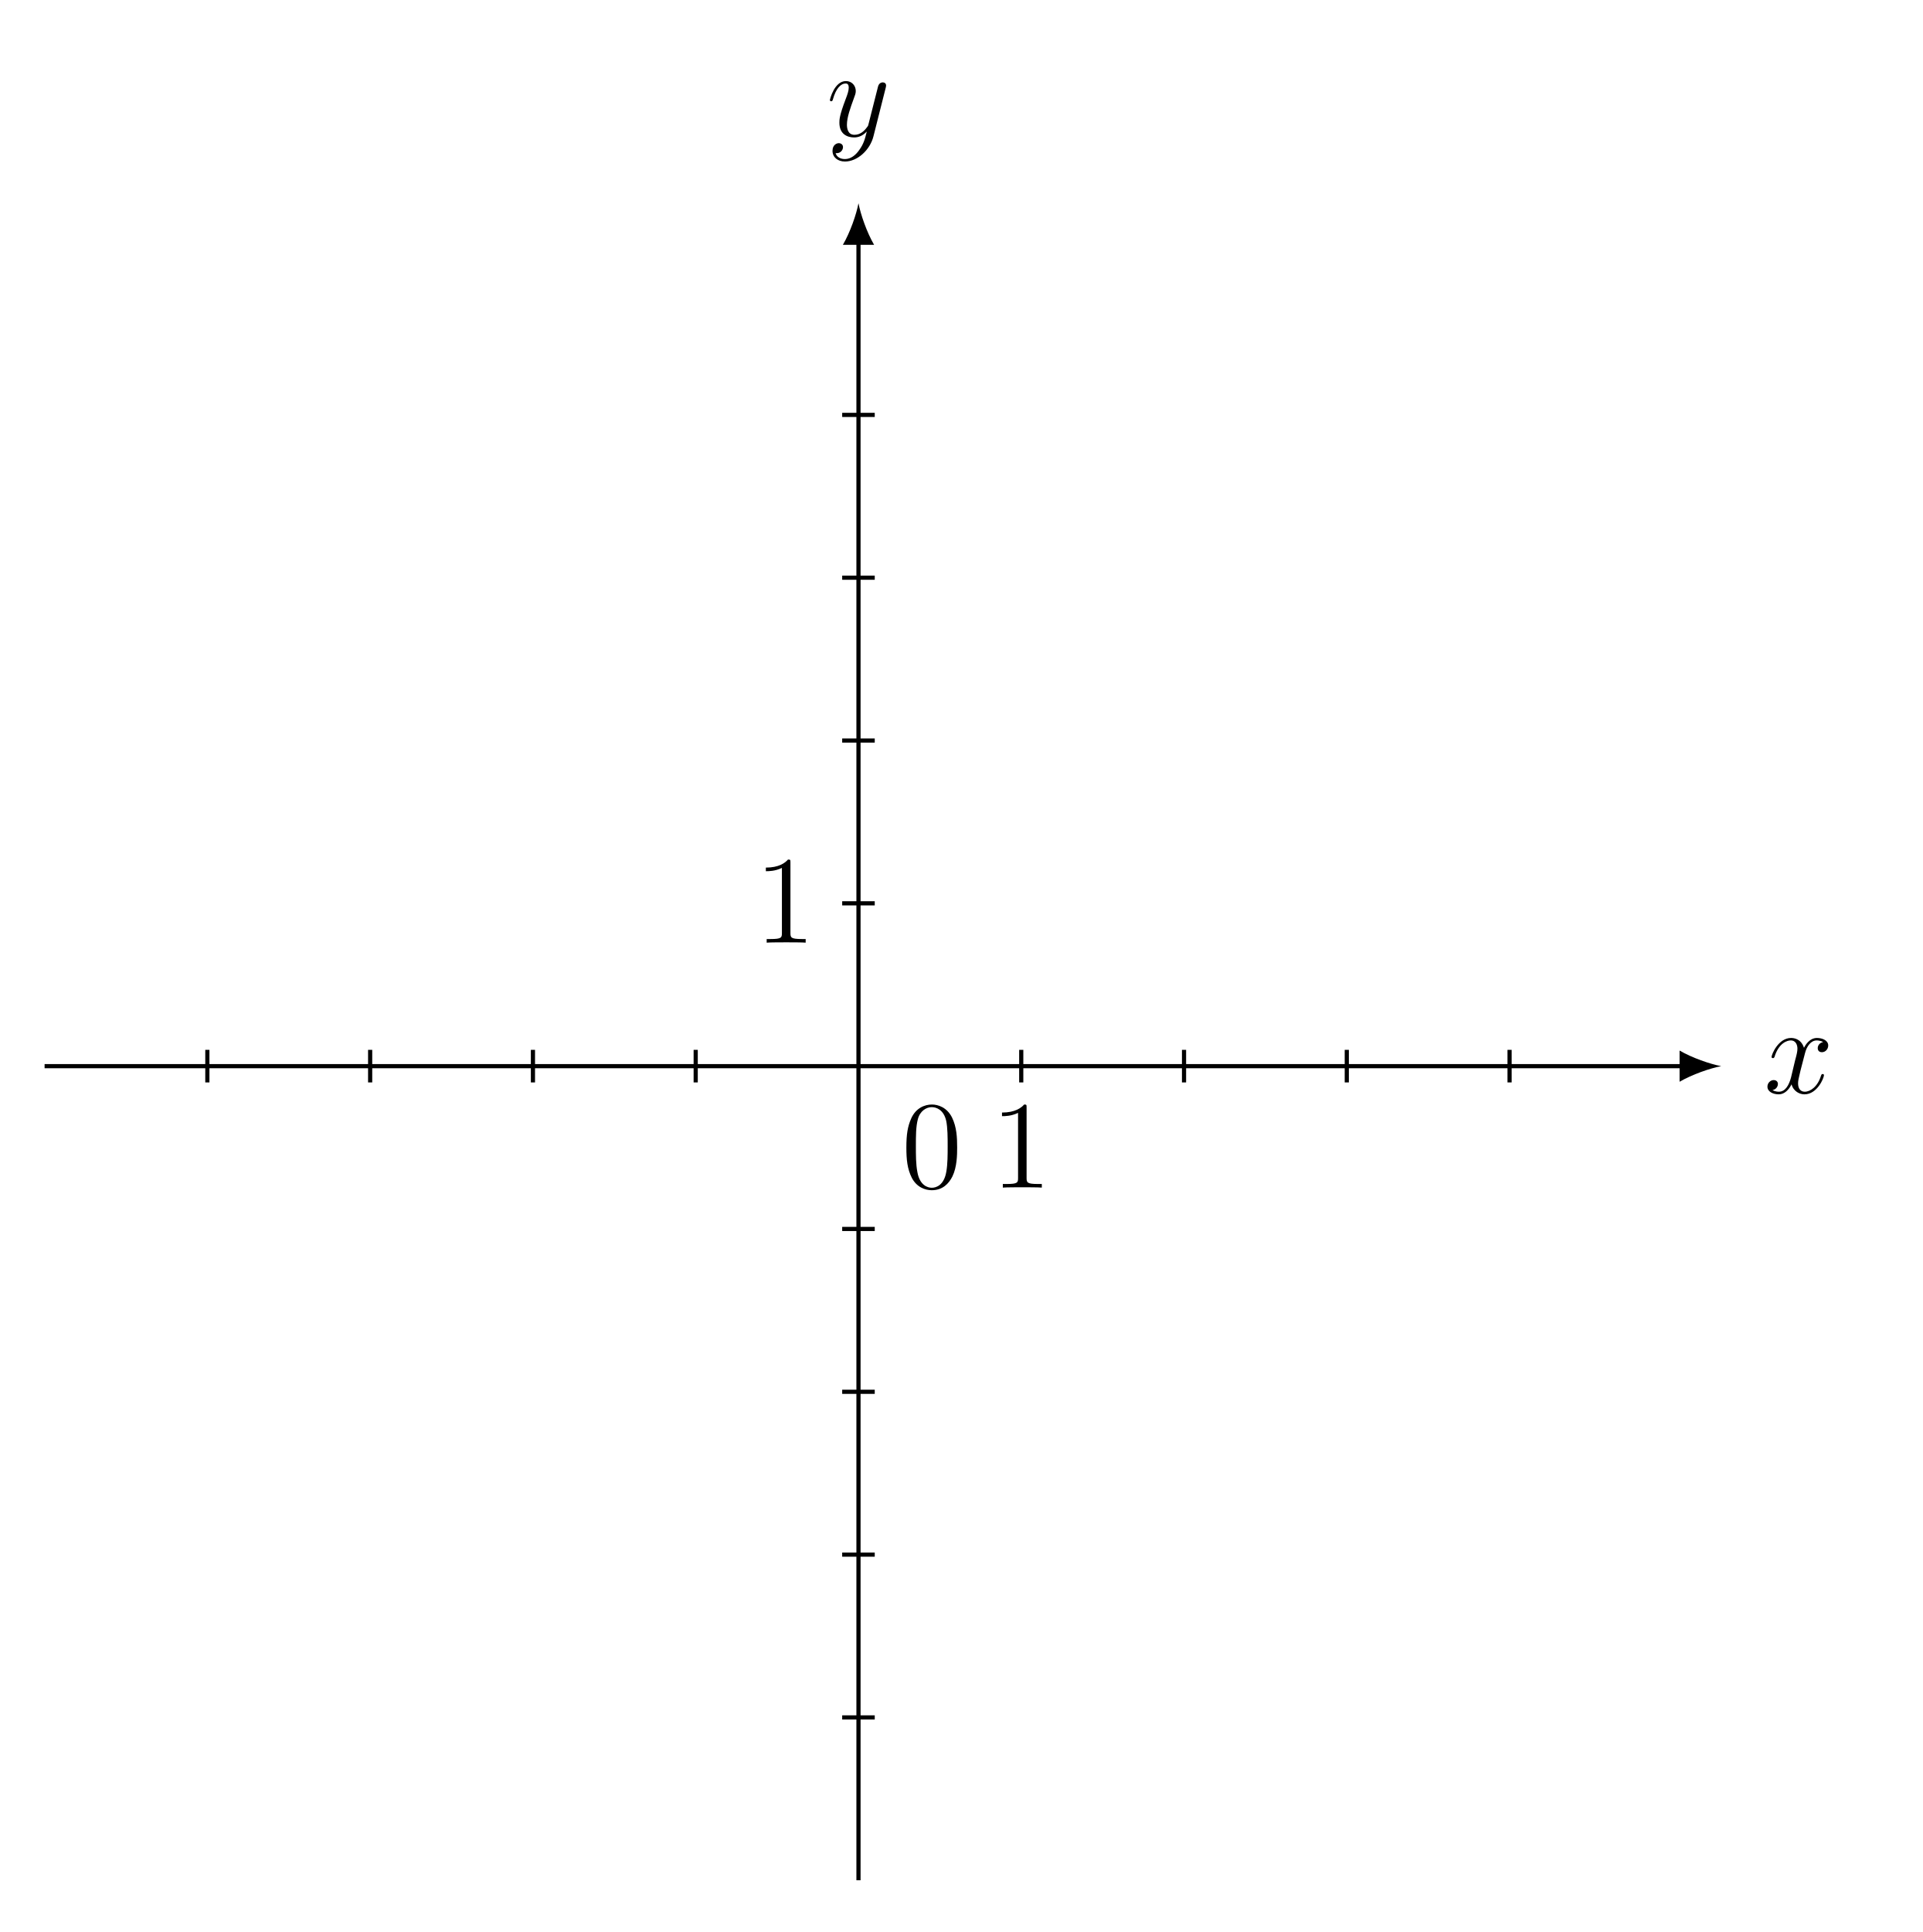
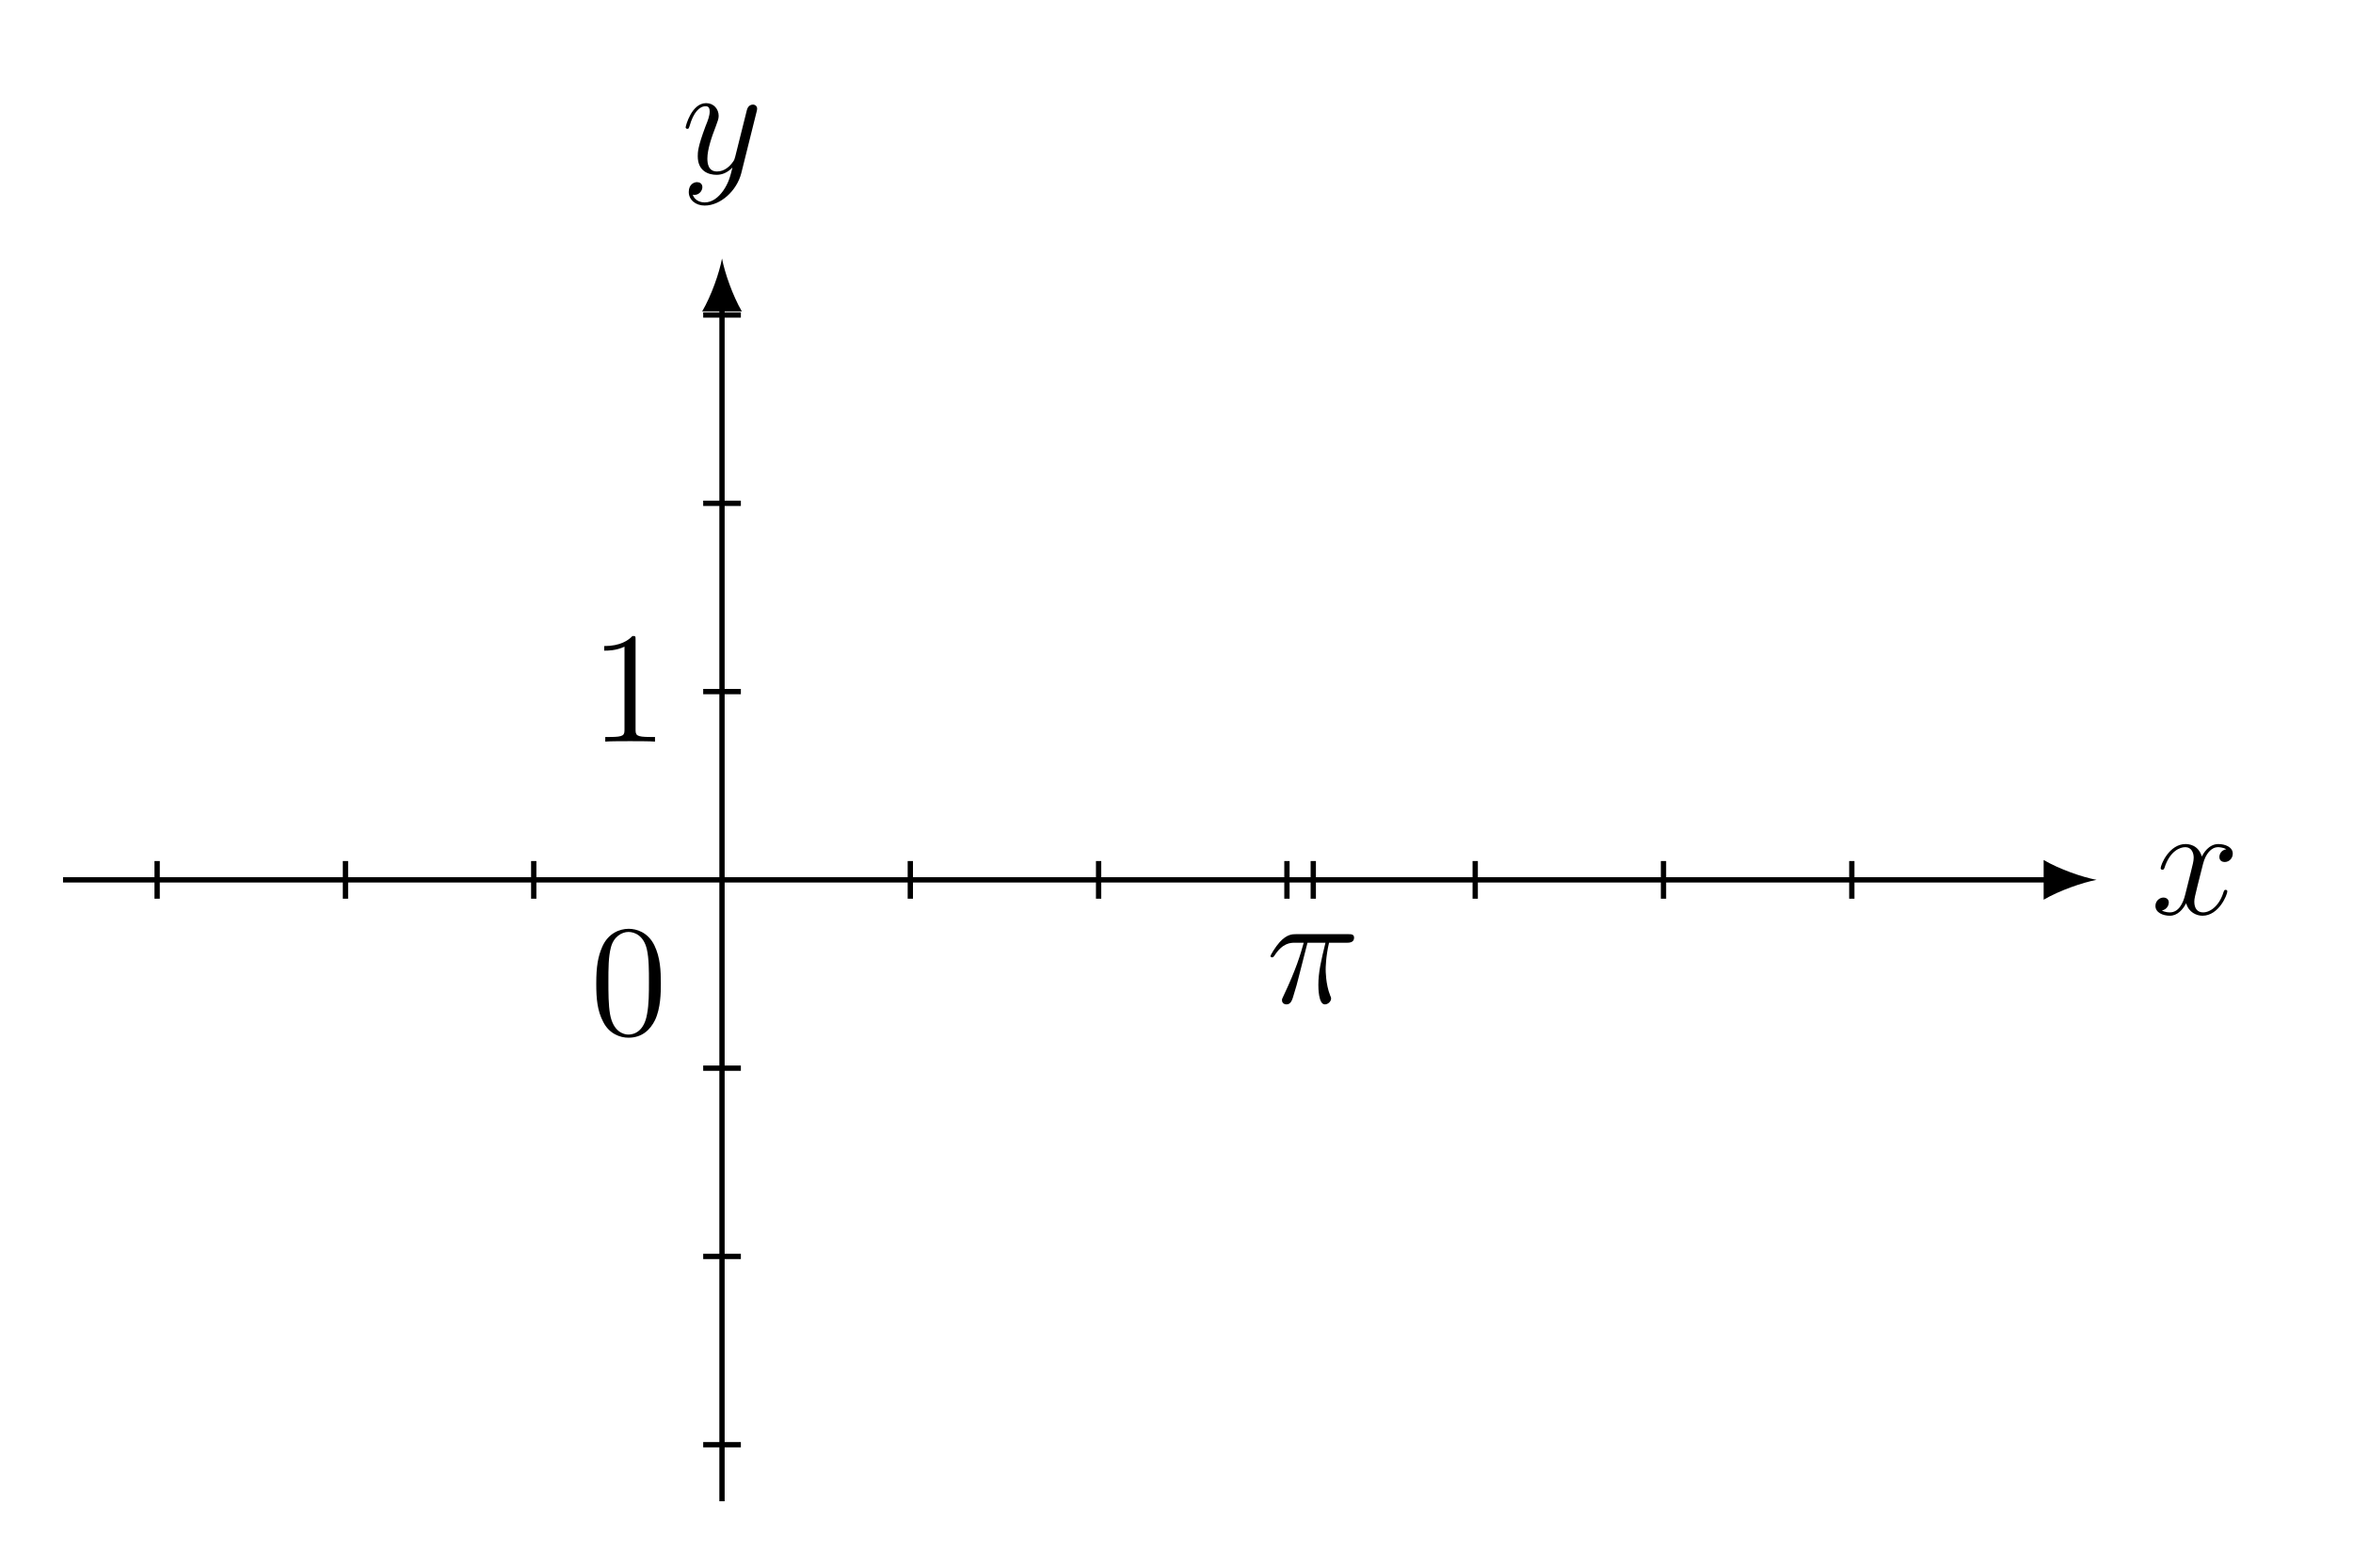
- <svg xmlns="http://www.w3.org/2000/svg" xmlns:xlink="http://www.w3.org/1999/xlink" width="183.407pt" height="184.227pt" viewBox="0 0 183.407 184.227" version="1.2">
+ <svg xmlns="http://www.w3.org/2000/svg" xmlns:xlink="http://www.w3.org/1999/xlink" width="175.895pt" height="117.187pt" viewBox="0 0 175.895 117.187" version="1.2">
  <defs>
    <g>
      <symbol overflow="visible" id="glyph0-0">
        <path style="stroke:none;" d="" />
      </symbol>
      <symbol overflow="visible" id="glyph0-1">
-         <path style="stroke:none;" d="M 5.719 -1.703 C 5.719 -1.766 5.672 -1.812 5.594 -1.812 C 5.484 -1.812 5.484 -1.75 5.438 -1.656 C 5.125 -0.609 4.422 -0.125 3.891 -0.125 C 3.484 -0.125 3.25 -0.422 3.25 -0.922 C 3.25 -1.172 3.297 -1.375 3.484 -2.156 L 3.906 -3.781 C 4.078 -4.484 4.484 -5.016 5.031 -5.016 C 5.031 -5.016 5.391 -5.016 5.641 -4.859 C 5.266 -4.781 5.125 -4.5 5.125 -4.281 C 5.125 -3.984 5.344 -3.891 5.516 -3.891 C 5.875 -3.891 6.125 -4.203 6.125 -4.531 C 6.125 -5.031 5.547 -5.25 5.047 -5.25 C 4.328 -5.25 3.922 -4.531 3.812 -4.312 C 3.531 -5.203 2.797 -5.25 2.578 -5.25 C 1.375 -5.25 0.719 -3.688 0.719 -3.422 C 0.719 -3.375 0.781 -3.328 0.859 -3.328 C 0.953 -3.328 0.969 -3.391 1 -3.438 C 1.406 -4.766 2.203 -5.016 2.547 -5.016 C 3.078 -5.016 3.188 -4.516 3.188 -4.234 C 3.188 -3.969 3.125 -3.688 2.969 -3.125 L 2.578 -1.484 C 2.391 -0.781 2.047 -0.125 1.422 -0.125 C 1.359 -0.125 1.062 -0.125 0.812 -0.281 C 1.234 -0.359 1.328 -0.719 1.328 -0.859 C 1.328 -1.094 1.156 -1.234 0.922 -1.234 C 0.641 -1.234 0.328 -0.984 0.328 -0.609 C 0.328 -0.109 0.891 0.125 1.406 0.125 C 1.969 0.125 2.375 -0.328 2.625 -0.828 C 2.828 -0.125 3.422 0.125 3.859 0.125 C 5.078 0.125 5.719 -1.438 5.719 -1.703 Z M 5.719 -1.703 " />
+         <path style="stroke:none;" d="M 5.703 -1.703 C 5.703 -1.75 5.656 -1.812 5.578 -1.812 C 5.469 -1.812 5.469 -1.75 5.422 -1.656 C 5.109 -0.609 4.422 -0.125 3.891 -0.125 C 3.469 -0.125 3.234 -0.422 3.234 -0.922 C 3.234 -1.172 3.297 -1.359 3.484 -2.156 L 3.891 -3.766 C 4.078 -4.484 4.484 -5 5.016 -5 C 5.016 -5 5.375 -5 5.625 -4.844 C 5.25 -4.781 5.109 -4.484 5.109 -4.266 C 5.109 -3.984 5.328 -3.891 5.5 -3.891 C 5.859 -3.891 6.109 -4.188 6.109 -4.516 C 6.109 -5.016 5.531 -5.234 5.031 -5.234 C 4.312 -5.234 3.906 -4.531 3.797 -4.297 C 3.531 -5.188 2.797 -5.234 2.578 -5.234 C 1.359 -5.234 0.719 -3.688 0.719 -3.422 C 0.719 -3.375 0.766 -3.312 0.859 -3.312 C 0.953 -3.312 0.969 -3.391 1 -3.438 C 1.406 -4.75 2.203 -5 2.547 -5 C 3.078 -5 3.188 -4.5 3.188 -4.219 C 3.188 -3.953 3.109 -3.688 2.969 -3.109 L 2.562 -1.484 C 2.391 -0.766 2.047 -0.125 1.406 -0.125 C 1.359 -0.125 1.062 -0.125 0.812 -0.266 C 1.234 -0.359 1.328 -0.719 1.328 -0.859 C 1.328 -1.094 1.156 -1.234 0.922 -1.234 C 0.641 -1.234 0.328 -0.984 0.328 -0.609 C 0.328 -0.109 0.891 0.125 1.406 0.125 C 1.969 0.125 2.375 -0.328 2.625 -0.812 C 2.812 -0.125 3.406 0.125 3.844 0.125 C 5.062 0.125 5.703 -1.438 5.703 -1.703 Z M 5.703 -1.703 " />
      </symbol>
      <symbol overflow="visible" id="glyph0-2">
-         <path style="stroke:none;" d="M 5.656 -4.625 C 5.672 -4.688 5.688 -4.766 5.688 -4.828 C 5.688 -5.016 5.547 -5.125 5.375 -5.125 C 5.266 -5.125 5.016 -5.078 4.922 -4.734 L 4.031 -1.219 C 3.984 -1.016 3.984 -0.984 3.875 -0.859 C 3.641 -0.531 3.25 -0.125 2.672 -0.125 C 2.016 -0.125 1.953 -0.781 1.953 -1.094 C 1.953 -1.781 2.281 -2.688 2.594 -3.547 C 2.719 -3.891 2.797 -4.062 2.797 -4.297 C 2.797 -4.797 2.438 -5.25 1.859 -5.25 C 0.766 -5.25 0.328 -3.531 0.328 -3.422 C 0.328 -3.375 0.375 -3.328 0.453 -3.328 C 0.562 -3.328 0.578 -3.375 0.625 -3.531 C 0.906 -4.531 1.359 -5.016 1.828 -5.016 C 1.922 -5.016 2.125 -5.016 2.125 -4.625 C 2.125 -4.312 2 -3.969 1.828 -3.516 C 1.234 -1.953 1.234 -1.562 1.234 -1.281 C 1.234 -0.141 2.047 0.125 2.641 0.125 C 2.984 0.125 3.422 0.016 3.828 -0.422 L 3.844 -0.422 C 3.672 0.281 3.547 0.75 3.125 1.328 C 2.812 1.781 2.344 2.188 1.766 2.188 C 1.625 2.188 1.047 2.172 0.875 1.625 C 0.906 1.625 0.984 1.625 0.984 1.625 C 1.344 1.625 1.578 1.328 1.578 1.047 C 1.578 0.781 1.359 0.672 1.172 0.672 C 0.984 0.672 0.578 0.828 0.578 1.406 C 0.578 2.016 1.078 2.422 1.766 2.422 C 2.953 2.422 4.156 1.328 4.484 0.016 Z M 5.656 -4.625 " />
+         <path style="stroke:none;" d="M 5.641 -4.625 C 5.656 -4.672 5.672 -4.75 5.672 -4.828 C 5.672 -5 5.531 -5.125 5.359 -5.125 C 5.25 -5.125 5 -5.078 4.906 -4.719 L 4.031 -1.219 C 3.969 -1.016 3.969 -0.984 3.875 -0.859 C 3.641 -0.516 3.234 -0.125 2.672 -0.125 C 2 -0.125 1.953 -0.766 1.953 -1.094 C 1.953 -1.766 2.266 -2.688 2.594 -3.531 C 2.719 -3.891 2.797 -4.047 2.797 -4.281 C 2.797 -4.781 2.438 -5.234 1.859 -5.234 C 0.766 -5.234 0.328 -3.516 0.328 -3.422 C 0.328 -3.375 0.375 -3.312 0.453 -3.312 C 0.562 -3.312 0.562 -3.359 0.625 -3.531 C 0.906 -4.531 1.359 -5 1.812 -5 C 1.922 -5 2.125 -5 2.125 -4.609 C 2.125 -4.297 2 -3.953 1.812 -3.5 C 1.234 -1.953 1.234 -1.562 1.234 -1.266 C 1.234 -0.141 2.047 0.125 2.641 0.125 C 2.984 0.125 3.406 0.016 3.828 -0.422 C 3.656 0.281 3.531 0.75 3.125 1.328 C 2.797 1.781 2.344 2.188 1.75 2.188 C 1.609 2.188 1.047 2.156 0.859 1.609 C 0.906 1.625 0.984 1.625 0.984 1.625 C 1.344 1.625 1.578 1.312 1.578 1.047 C 1.578 0.766 1.359 0.672 1.172 0.672 C 0.984 0.672 0.562 0.812 0.562 1.406 C 0.562 2 1.078 2.422 1.75 2.422 C 2.938 2.422 4.141 1.328 4.484 0.016 Z M 5.641 -4.625 " />
+       </symbol>
+       <symbol overflow="visible" id="glyph0-3">
+         <path style="stroke:none;" d="M 6.562 -4.859 C 6.562 -5.125 6.344 -5.125 6.125 -5.125 L 2.219 -5.125 C 1.953 -5.125 1.547 -5.125 1 -4.531 C 0.688 -4.188 0.312 -3.562 0.312 -3.484 C 0.312 -3.422 0.375 -3.391 0.438 -3.391 C 0.516 -3.391 0.531 -3.438 0.594 -3.5 C 1.219 -4.484 1.828 -4.484 2.125 -4.484 L 2.797 -4.484 C 2.547 -3.594 2.25 -2.547 1.266 -0.469 C 1.172 -0.281 1.172 -0.266 1.172 -0.188 C 1.172 0.062 1.391 0.125 1.5 0.125 C 1.844 0.125 1.938 -0.188 2.078 -0.688 C 2.266 -1.297 2.266 -1.312 2.391 -1.797 L 3.078 -4.484 L 4.422 -4.484 C 4.094 -3.141 3.891 -2.281 3.891 -1.328 C 3.891 -1.156 3.891 0.125 4.375 0.125 C 4.625 0.125 4.844 -0.109 4.844 -0.312 C 4.844 -0.375 4.844 -0.391 4.766 -0.562 C 4.438 -1.391 4.438 -2.406 4.438 -2.5 C 4.438 -2.562 4.438 -3.406 4.688 -4.484 L 6.016 -4.484 C 6.172 -4.484 6.562 -4.484 6.562 -4.859 Z M 6.562 -4.859 " />
      </symbol>
      <symbol overflow="visible" id="glyph1-0">
        <path style="stroke:none;" d="" />
      </symbol>
      <symbol overflow="visible" id="glyph1-1">
-         <path style="stroke:none;" d="M 5.328 -3.812 C 5.328 -4.797 5.281 -5.766 4.844 -6.672 C 4.359 -7.656 3.5 -7.922 2.922 -7.922 C 2.219 -7.922 1.375 -7.578 0.938 -6.578 C 0.609 -5.828 0.484 -5.094 0.484 -3.812 C 0.484 -2.656 0.578 -1.781 1 -0.938 C 1.469 -0.031 2.281 0.25 2.906 0.25 C 3.938 0.25 4.531 -0.375 4.875 -1.062 C 5.312 -1.953 5.328 -3.125 5.328 -3.812 Z M 4.422 -3.953 C 4.422 -3.156 4.422 -2.25 4.297 -1.531 C 4.078 -0.219 3.328 0.016 2.906 0.016 C 2.531 0.016 1.75 -0.203 1.531 -1.5 C 1.391 -2.219 1.391 -3.125 1.391 -3.953 C 1.391 -4.922 1.391 -5.812 1.578 -6.516 C 1.781 -7.312 2.391 -7.672 2.906 -7.672 C 3.359 -7.672 4.047 -7.406 4.281 -6.375 C 4.422 -5.703 4.422 -4.766 4.422 -3.953 Z M 4.422 -3.953 " />
+         <path style="stroke:none;" d="M 5.312 -3.797 C 5.312 -4.781 5.266 -5.75 4.828 -6.656 C 4.344 -7.641 3.484 -7.891 2.906 -7.891 C 2.219 -7.891 1.375 -7.547 0.938 -6.562 C 0.609 -5.812 0.484 -5.078 0.484 -3.797 C 0.484 -2.641 0.562 -1.781 1 -0.938 C 1.453 -0.031 2.281 0.25 2.891 0.25 C 3.938 0.25 4.531 -0.375 4.875 -1.062 C 5.297 -1.953 5.312 -3.109 5.312 -3.797 Z M 4.422 -3.938 C 4.422 -3.141 4.422 -2.25 4.281 -1.516 C 4.062 -0.219 3.312 0.016 2.891 0.016 C 2.516 0.016 1.75 -0.203 1.516 -1.5 C 1.391 -2.203 1.391 -3.109 1.391 -3.938 C 1.391 -4.922 1.391 -5.797 1.578 -6.5 C 1.781 -7.297 2.391 -7.656 2.891 -7.656 C 3.344 -7.656 4.031 -7.391 4.266 -6.359 C 4.422 -5.688 4.422 -4.75 4.422 -3.938 Z M 4.422 -3.938 " />
      </symbol>
      <symbol overflow="visible" id="glyph1-2">
-         <path style="stroke:none;" d="M 4.875 0 L 4.875 -0.344 L 4.516 -0.344 C 3.469 -0.344 3.422 -0.484 3.422 -0.922 L 3.422 -7.625 C 3.422 -7.906 3.422 -7.922 3.188 -7.922 C 2.906 -7.594 2.312 -7.156 1.078 -7.156 L 1.078 -6.812 C 1.359 -6.812 1.953 -6.812 2.609 -7.125 L 2.609 -0.922 C 2.609 -0.484 2.578 -0.344 1.531 -0.344 L 1.156 -0.344 L 1.156 0 C 1.469 -0.031 2.625 -0.031 3.031 -0.031 C 3.422 -0.031 4.562 -0.031 4.875 0 Z M 4.875 0 " />
+         <path style="stroke:none;" d="M 4.875 0 L 4.875 -0.344 L 4.5 -0.344 C 3.453 -0.344 3.422 -0.484 3.422 -0.922 L 3.422 -7.609 C 3.422 -7.891 3.422 -7.891 3.188 -7.891 C 2.891 -7.578 2.297 -7.141 1.078 -7.141 L 1.078 -6.797 C 1.359 -6.797 1.953 -6.797 2.594 -7.094 L 2.594 -0.922 C 2.594 -0.484 2.562 -0.344 1.516 -0.344 L 1.156 -0.344 L 1.156 0 C 1.469 -0.031 2.625 -0.031 3.016 -0.031 C 3.406 -0.031 4.547 -0.031 4.875 0 Z M 4.875 0 " />
      </symbol>
    </g>
  </defs>
  <g id="surface1">
-     <path style="fill:none;stroke-width:0.399;stroke-linecap:butt;stroke-linejoin:miter;stroke:rgb(0%,0%,0%);stroke-opacity:1;stroke-miterlimit:10;" d="M -77.954 -0.001 L 79.046 -0.001 " transform="matrix(0.995822,0,0,-0.995822,81.88171,101.6634)" />
-     <path style=" stroke:none;fill-rule:nonzero;fill:rgb(0%,0%,0%);fill-opacity:1;" d="M 164.168 101.664 C 163.109 101.465 161.391 100.871 160.199 100.176 L 160.199 103.152 C 161.391 102.457 163.109 101.863 164.168 101.664 " />
+     <path style="fill:none;stroke-width:0.399;stroke-linecap:butt;stroke-linejoin:miter;stroke:rgb(0%,0%,0%);stroke-opacity:1;stroke-miterlimit:10;" d="M -49.605 0.001 L 99.878 0.001 " transform="matrix(0.99311,0,0,-0.99311,53.97419,65.77468)" />
+     <path style=" stroke:none;fill-rule:nonzero;fill:rgb(0%,0%,0%);fill-opacity:1;" d="M 156.727 65.773 C 155.672 65.578 153.957 64.984 152.77 64.289 L 152.77 67.258 C 153.957 66.566 155.672 65.973 156.727 65.773 " />
    <g style="fill:rgb(0%,0%,0%);fill-opacity:1;">
-       <use xlink:href="#glyph0-1" x="168.251" y="104.226" />
+       <use xlink:href="#glyph0-1" x="160.798" y="68.331" />
    </g>
-     <path style="fill:none;stroke-width:0.399;stroke-linecap:butt;stroke-linejoin:miter;stroke:rgb(0%,0%,0%);stroke-opacity:1;stroke-miterlimit:10;" d="M 0.001 -77.955 L 0.001 79.044 " transform="matrix(0.995822,0,0,-0.995822,81.88171,101.6634)" />
-     <path style=" stroke:none;fill-rule:nonzero;fill:rgb(0%,0%,0%);fill-opacity:1;" d="M 81.883 19.379 C 81.684 20.434 81.09 22.156 80.395 23.344 L 83.371 23.344 C 82.676 22.156 82.082 20.434 81.883 19.379 " />
+     <path style="fill:none;stroke-width:0.399;stroke-linecap:butt;stroke-linejoin:miter;stroke:rgb(0%,0%,0%);stroke-opacity:1;stroke-miterlimit:10;" d="M -0.002 -46.774 L -0.002 43.186 " transform="matrix(0.99311,0,0,-0.99311,53.97419,65.77468)" />
+     <path style=" stroke:none;fill-rule:nonzero;fill:rgb(0%,0%,0%);fill-opacity:1;" d="M 53.973 19.324 C 53.777 20.379 53.184 22.094 52.488 23.281 L 55.457 23.281 C 54.766 22.094 54.172 20.379 53.973 19.324 " />
    <g style="fill:rgb(0%,0%,0%);fill-opacity:1;">
-       <use xlink:href="#glyph0-2" x="78.827" y="12.98" />
+       <use xlink:href="#glyph0-2" x="50.926" y="12.944" />
    </g>
-     <path style="fill:none;stroke-width:0.399;stroke-linecap:butt;stroke-linejoin:miter;stroke:rgb(0%,0%,0%);stroke-opacity:1;stroke-miterlimit:10;" d="M -62.365 -1.558 L -62.365 1.561 " transform="matrix(0.995822,0,0,-0.995822,81.88171,101.6634)" />
-     <path style="fill:none;stroke-width:0.399;stroke-linecap:butt;stroke-linejoin:miter;stroke:rgb(0%,0%,0%);stroke-opacity:1;stroke-miterlimit:10;" d="M -46.772 -1.558 L -46.772 1.561 " transform="matrix(0.995822,0,0,-0.995822,81.88171,101.6634)" />
-     <path style="fill:none;stroke-width:0.399;stroke-linecap:butt;stroke-linejoin:miter;stroke:rgb(0%,0%,0%);stroke-opacity:1;stroke-miterlimit:10;" d="M -31.18 -1.558 L -31.18 1.561 " transform="matrix(0.995822,0,0,-0.995822,81.88171,101.6634)" />
-     <path style="fill:none;stroke-width:0.399;stroke-linecap:butt;stroke-linejoin:miter;stroke:rgb(0%,0%,0%);stroke-opacity:1;stroke-miterlimit:10;" d="M -15.591 -1.558 L -15.591 1.561 " transform="matrix(0.995822,0,0,-0.995822,81.88171,101.6634)" />
-     <path style="fill:none;stroke-width:0.399;stroke-linecap:butt;stroke-linejoin:miter;stroke:rgb(0%,0%,0%);stroke-opacity:1;stroke-miterlimit:10;" d="M 15.59 -1.558 L 15.59 1.561 " transform="matrix(0.995822,0,0,-0.995822,81.88171,101.6634)" />
-     <path style="fill:none;stroke-width:0.399;stroke-linecap:butt;stroke-linejoin:miter;stroke:rgb(0%,0%,0%);stroke-opacity:1;stroke-miterlimit:10;" d="M 31.182 -1.558 L 31.182 1.561 " transform="matrix(0.995822,0,0,-0.995822,81.88171,101.6634)" />
-     <path style="fill:none;stroke-width:0.399;stroke-linecap:butt;stroke-linejoin:miter;stroke:rgb(0%,0%,0%);stroke-opacity:1;stroke-miterlimit:10;" d="M 46.771 -1.558 L 46.771 1.561 " transform="matrix(0.995822,0,0,-0.995822,81.88171,101.6634)" />
-     <path style="fill:none;stroke-width:0.399;stroke-linecap:butt;stroke-linejoin:miter;stroke:rgb(0%,0%,0%);stroke-opacity:1;stroke-miterlimit:10;" d="M 62.363 -1.558 L 62.363 1.561 " transform="matrix(0.995822,0,0,-0.995822,81.88171,101.6634)" />
-     <path style="fill:none;stroke-width:0.399;stroke-linecap:butt;stroke-linejoin:miter;stroke:rgb(0%,0%,0%);stroke-opacity:1;stroke-miterlimit:10;" d="M -1.56 -62.363 L 1.558 -62.363 " transform="matrix(0.995822,0,0,-0.995822,81.88171,101.6634)" />
-     <path style="fill:none;stroke-width:0.399;stroke-linecap:butt;stroke-linejoin:miter;stroke:rgb(0%,0%,0%);stroke-opacity:1;stroke-miterlimit:10;" d="M -1.56 -46.774 L 1.558 -46.774 " transform="matrix(0.995822,0,0,-0.995822,81.88171,101.6634)" />
-     <path style="fill:none;stroke-width:0.399;stroke-linecap:butt;stroke-linejoin:miter;stroke:rgb(0%,0%,0%);stroke-opacity:1;stroke-miterlimit:10;" d="M -1.56 -31.182 L 1.558 -31.182 " transform="matrix(0.995822,0,0,-0.995822,81.88171,101.6634)" />
-     <path style="fill:none;stroke-width:0.399;stroke-linecap:butt;stroke-linejoin:miter;stroke:rgb(0%,0%,0%);stroke-opacity:1;stroke-miterlimit:10;" d="M -1.56 -15.589 L 1.558 -15.589 " transform="matrix(0.995822,0,0,-0.995822,81.88171,101.6634)" />
-     <path style="fill:none;stroke-width:0.399;stroke-linecap:butt;stroke-linejoin:miter;stroke:rgb(0%,0%,0%);stroke-opacity:1;stroke-miterlimit:10;" d="M -1.56 15.592 L 1.558 15.592 " transform="matrix(0.995822,0,0,-0.995822,81.88171,101.6634)" />
-     <path style="fill:none;stroke-width:0.399;stroke-linecap:butt;stroke-linejoin:miter;stroke:rgb(0%,0%,0%);stroke-opacity:1;stroke-miterlimit:10;" d="M -1.56 31.18 L 1.558 31.18 " transform="matrix(0.995822,0,0,-0.995822,81.88171,101.6634)" />
-     <path style="fill:none;stroke-width:0.399;stroke-linecap:butt;stroke-linejoin:miter;stroke:rgb(0%,0%,0%);stroke-opacity:1;stroke-miterlimit:10;" d="M -1.56 46.773 L 1.558 46.773 " transform="matrix(0.995822,0,0,-0.995822,81.88171,101.6634)" />
-     <path style="fill:none;stroke-width:0.399;stroke-linecap:butt;stroke-linejoin:miter;stroke:rgb(0%,0%,0%);stroke-opacity:1;stroke-miterlimit:10;" d="M -1.56 62.361 L 1.558 62.361 " transform="matrix(0.995822,0,0,-0.995822,81.88171,101.6634)" />
+     <path style="fill:none;stroke-width:0.399;stroke-linecap:butt;stroke-linejoin:miter;stroke:rgb(0%,0%,0%);stroke-opacity:1;stroke-miterlimit:10;" d="M -42.521 -1.419 L -42.521 1.417 " transform="matrix(0.99311,0,0,-0.99311,53.97419,65.77468)" />
+     <path style="fill:none;stroke-width:0.399;stroke-linecap:butt;stroke-linejoin:miter;stroke:rgb(0%,0%,0%);stroke-opacity:1;stroke-miterlimit:10;" d="M -28.345 -1.419 L -28.345 1.417 " transform="matrix(0.99311,0,0,-0.99311,53.97419,65.77468)" />
+     <path style="fill:none;stroke-width:0.399;stroke-linecap:butt;stroke-linejoin:miter;stroke:rgb(0%,0%,0%);stroke-opacity:1;stroke-miterlimit:10;" d="M -14.173 -1.419 L -14.173 1.417 " transform="matrix(0.99311,0,0,-0.99311,53.97419,65.77468)" />
+     <path style="fill:none;stroke-width:0.399;stroke-linecap:butt;stroke-linejoin:miter;stroke:rgb(0%,0%,0%);stroke-opacity:1;stroke-miterlimit:10;" d="M 14.174 -1.419 L 14.174 1.417 " transform="matrix(0.99311,0,0,-0.99311,53.97419,65.77468)" />
+     <path style="fill:none;stroke-width:0.399;stroke-linecap:butt;stroke-linejoin:miter;stroke:rgb(0%,0%,0%);stroke-opacity:1;stroke-miterlimit:10;" d="M 28.346 -1.419 L 28.346 1.417 " transform="matrix(0.99311,0,0,-0.99311,53.97419,65.77468)" />
+     <path style="fill:none;stroke-width:0.399;stroke-linecap:butt;stroke-linejoin:miter;stroke:rgb(0%,0%,0%);stroke-opacity:1;stroke-miterlimit:10;" d="M 42.522 -1.419 L 42.522 1.417 " transform="matrix(0.99311,0,0,-0.99311,53.97419,65.77468)" />
+     <path style="fill:none;stroke-width:0.399;stroke-linecap:butt;stroke-linejoin:miter;stroke:rgb(0%,0%,0%);stroke-opacity:1;stroke-miterlimit:10;" d="M 56.694 -1.419 L 56.694 1.417 " transform="matrix(0.99311,0,0,-0.99311,53.97419,65.77468)" />
+     <path style="fill:none;stroke-width:0.399;stroke-linecap:butt;stroke-linejoin:miter;stroke:rgb(0%,0%,0%);stroke-opacity:1;stroke-miterlimit:10;" d="M 70.866 -1.419 L 70.866 1.417 " transform="matrix(0.99311,0,0,-0.99311,53.97419,65.77468)" />
+     <path style="fill:none;stroke-width:0.399;stroke-linecap:butt;stroke-linejoin:miter;stroke:rgb(0%,0%,0%);stroke-opacity:1;stroke-miterlimit:10;" d="M 85.041 -1.419 L 85.041 1.417 " transform="matrix(0.99311,0,0,-0.99311,53.97419,65.77468)" />
+     <path style="fill:none;stroke-width:0.399;stroke-linecap:butt;stroke-linejoin:miter;stroke:rgb(0%,0%,0%);stroke-opacity:1;stroke-miterlimit:10;" d="M -1.418 -42.518 L 1.418 -42.518 " transform="matrix(0.99311,0,0,-0.99311,53.97419,65.77468)" />
+     <path style="fill:none;stroke-width:0.399;stroke-linecap:butt;stroke-linejoin:miter;stroke:rgb(0%,0%,0%);stroke-opacity:1;stroke-miterlimit:10;" d="M -1.418 -28.346 L 1.418 -28.346 " transform="matrix(0.99311,0,0,-0.99311,53.97419,65.77468)" />
+     <path style="fill:none;stroke-width:0.399;stroke-linecap:butt;stroke-linejoin:miter;stroke:rgb(0%,0%,0%);stroke-opacity:1;stroke-miterlimit:10;" d="M -1.418 -14.175 L 1.418 -14.175 " transform="matrix(0.99311,0,0,-0.99311,53.97419,65.77468)" />
+     <path style="fill:none;stroke-width:0.399;stroke-linecap:butt;stroke-linejoin:miter;stroke:rgb(0%,0%,0%);stroke-opacity:1;stroke-miterlimit:10;" d="M -1.418 14.173 L 1.418 14.173 " transform="matrix(0.99311,0,0,-0.99311,53.97419,65.77468)" />
+     <path style="fill:none;stroke-width:0.399;stroke-linecap:butt;stroke-linejoin:miter;stroke:rgb(0%,0%,0%);stroke-opacity:1;stroke-miterlimit:10;" d="M -1.418 28.345 L 1.418 28.345 " transform="matrix(0.99311,0,0,-0.99311,53.97419,65.77468)" />
+     <path style="fill:none;stroke-width:0.399;stroke-linecap:butt;stroke-linejoin:miter;stroke:rgb(0%,0%,0%);stroke-opacity:1;stroke-miterlimit:10;" d="M -1.418 42.521 L 1.418 42.521 " transform="matrix(0.99311,0,0,-0.99311,53.97419,65.77468)" />
+     <path style="fill:none;stroke-width:0.399;stroke-linecap:butt;stroke-linejoin:miter;stroke:rgb(0%,0%,0%);stroke-opacity:1;stroke-miterlimit:10;" d="M 44.504 -1.419 L 44.504 1.417 " transform="matrix(0.99311,0,0,-0.99311,53.97419,65.77468)" />
    <g style="fill:rgb(0%,0%,0%);fill-opacity:1;">
-       <use xlink:href="#glyph1-1" x="85.966" y="113.244" />
+       <use xlink:href="#glyph1-1" x="44.089" y="77.324" />
    </g>
    <g style="fill:rgb(0%,0%,0%);fill-opacity:1;">
-       <use xlink:href="#glyph1-2" x="94.494" y="113.244" />
+       <use xlink:href="#glyph0-3" x="94.661" y="74.959" />
    </g>
    <g style="fill:rgb(0%,0%,0%);fill-opacity:1;">
-       <use xlink:href="#glyph1-2" x="71.97" y="89.886" />
+       <use xlink:href="#glyph1-2" x="44.089" y="55.437" />
    </g>
  </g>
</svg>
